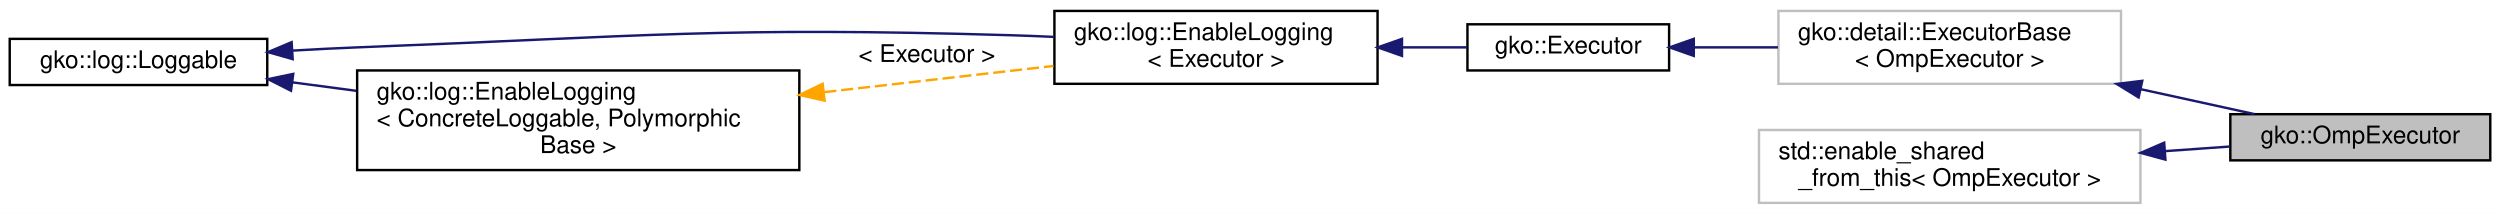
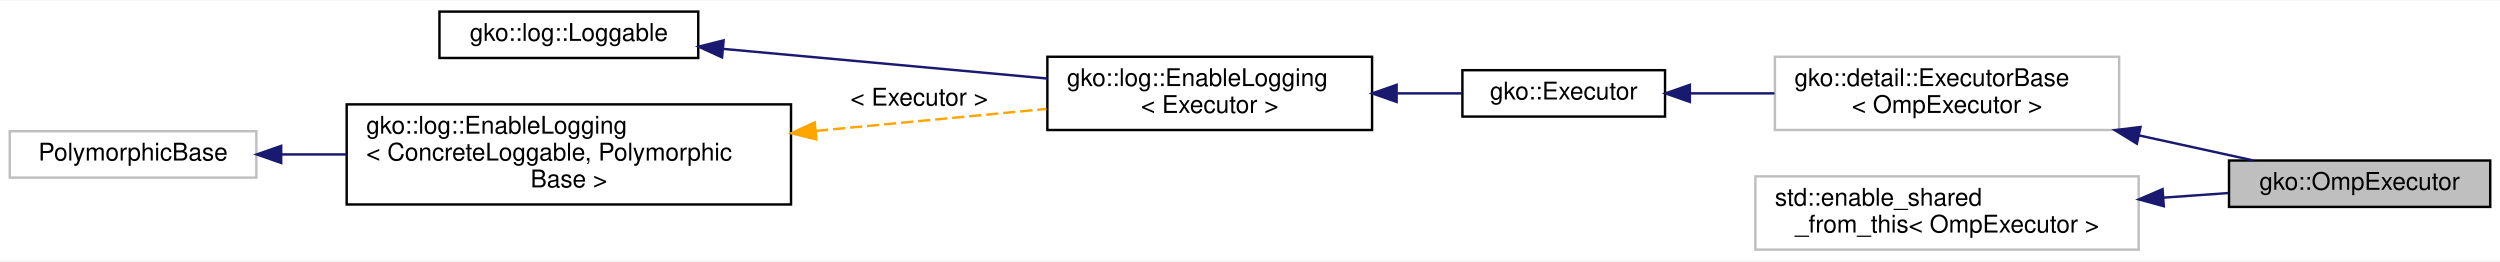
- <svg xmlns="http://www.w3.org/2000/svg" xmlns:xlink="http://www.w3.org/1999/xlink" width="1029pt" height="88pt" viewBox="0.00 0.00 1029.00 88.00">
-   <g id="graph0" class="graph" transform="scale(1 1) rotate(0) translate(4 84)">
-     <polygon fill="#ffffff" stroke="transparent" points="-4,4 -4,-84 1025,-84 1025,4 -4,4" />
+ <svg xmlns="http://www.w3.org/2000/svg" xmlns:xlink="http://www.w3.org/1999/xlink" width="1024pt" height="107pt" viewBox="0.00 0.00 1024.00 106.50">
+   <g id="graph0" class="graph" transform="scale(1 1) rotate(0) translate(4 102.5)">
+     <polygon fill="#ffffff" stroke="transparent" points="-4,4 -4,-102.5 1020,-102.5 1020,4 -4,4" />
    <g id="node1" class="node">
      <g id="a_node1">
        <a xlink:title="This is the Executor subclass which represents the OpenMP device (typically CPU).">
-           <polygon fill="#bfbfbf" stroke="#000000" points="914,-18 914,-37 1021,-37 1021,-18 914,-18" />
-           <text text-anchor="middle" x="967.5" y="-25" font-family="Helvetica,sans-Serif" font-size="10.00" fill="#000000">gko::OmpExecutor</text>
+           <polygon fill="#bfbfbf" stroke="#000000" points="909,-18 909,-37 1016,-37 1016,-18 909,-18" />
+           <text text-anchor="middle" x="962.5" y="-25" font-family="Helvetica,sans-Serif" font-size="10.00" fill="#000000">gko::OmpExecutor</text>
        </a>
      </g>
    </g>
    <g id="node2" class="node">
      <g id="a_node2">
        <a xlink:title=" ">
-           <polygon fill="#ffffff" stroke="#bfbfbf" points="728,-49.5 728,-79.5 869,-79.5 869,-49.5 728,-49.5" />
-           <text text-anchor="start" x="736" y="-67.5" font-family="Helvetica,sans-Serif" font-size="10.00" fill="#000000">gko::detail::ExecutorBase</text>
-           <text text-anchor="middle" x="798.5" y="-56.5" font-family="Helvetica,sans-Serif" font-size="10.00" fill="#000000">&lt; OmpExecutor &gt;</text>
+           <polygon fill="#ffffff" stroke="#bfbfbf" points="723,-49.5 723,-79.5 864,-79.5 864,-49.5 723,-49.5" />
+           <text text-anchor="start" x="731" y="-67.5" font-family="Helvetica,sans-Serif" font-size="10.00" fill="#000000">gko::detail::ExecutorBase</text>
+           <text text-anchor="middle" x="793.5" y="-56.5" font-family="Helvetica,sans-Serif" font-size="10.00" fill="#000000">&lt; OmpExecutor &gt;</text>
        </a>
      </g>
    </g>
    <g id="edge1" class="edge">
-       <path fill="none" stroke="#191970" d="M877.212,-47.267C893.323,-43.74 909.716,-40.151 924.033,-37.016" />
-       <polygon fill="#191970" stroke="#191970" points="876.259,-43.893 867.239,-49.451 877.756,-50.731 876.259,-43.893" />
+       <path fill="none" stroke="#191970" d="M872.212,-47.267C888.323,-43.74 904.716,-40.151 919.033,-37.016" />
+       <polygon fill="#191970" stroke="#191970" points="871.259,-43.893 862.239,-49.451 872.756,-50.731 871.259,-43.893" />
    </g>
    <g id="node3" class="node">
      <g id="a_node3">
        <a xlink:href="classgko_1_1Executor.html" target="_top" xlink:title="The first step in using the Ginkgo library consists of creating an executor.">
-           <polygon fill="#ffffff" stroke="#000000" points="600,-55 600,-74 683,-74 683,-55 600,-55" />
-           <text text-anchor="middle" x="641.5" y="-62" font-family="Helvetica,sans-Serif" font-size="10.00" fill="#000000">gko::Executor</text>
+           <polygon fill="#ffffff" stroke="#000000" points="595,-55 595,-74 678,-74 678,-55 595,-55" />
+           <text text-anchor="middle" x="636.5" y="-62" font-family="Helvetica,sans-Serif" font-size="10.00" fill="#000000">gko::Executor</text>
        </a>
      </g>
    </g>
    <g id="edge2" class="edge">
-       <path fill="none" stroke="#191970" d="M693.436,-64.5C704.44,-64.5 716.233,-64.5 727.798,-64.5" />
-       <polygon fill="#191970" stroke="#191970" points="693.161,-61 683.161,-64.5 693.161,-68 693.161,-61" />
+       <path fill="none" stroke="#191970" d="M688.436,-64.5C699.44,-64.5 711.233,-64.5 722.798,-64.5" />
+       <polygon fill="#191970" stroke="#191970" points="688.161,-61 678.161,-64.5 688.161,-68 688.161,-61" />
    </g>
    <g id="node4" class="node">
      <g id="a_node4">
        <a xlink:href="classgko_1_1log_1_1EnableLogging.html" target="_top" xlink:title=" ">
-           <polygon fill="#ffffff" stroke="#000000" points="430,-49.5 430,-79.5 563,-79.5 563,-49.5 430,-49.5" />
-           <text text-anchor="start" x="438" y="-67.5" font-family="Helvetica,sans-Serif" font-size="10.00" fill="#000000">gko::log::EnableLogging</text>
-           <text text-anchor="middle" x="496.5" y="-56.5" font-family="Helvetica,sans-Serif" font-size="10.00" fill="#000000">&lt; Executor &gt;</text>
+           <polygon fill="#ffffff" stroke="#000000" points="425,-49.5 425,-79.5 558,-79.5 558,-49.5 425,-49.5" />
+           <text text-anchor="start" x="433" y="-67.5" font-family="Helvetica,sans-Serif" font-size="10.00" fill="#000000">gko::log::EnableLogging</text>
+           <text text-anchor="middle" x="491.5" y="-56.5" font-family="Helvetica,sans-Serif" font-size="10.00" fill="#000000">&lt; Executor &gt;</text>
        </a>
      </g>
    </g>
    <g id="edge3" class="edge">
-       <path fill="none" stroke="#191970" d="M573.341,-64.5C582.442,-64.5 591.45,-64.5 599.791,-64.5" />
-       <polygon fill="#191970" stroke="#191970" points="573.059,-61 563.059,-64.5 573.059,-68 573.059,-61" />
+       <path fill="none" stroke="#191970" d="M568.341,-64.5C577.442,-64.5 586.45,-64.5 594.791,-64.5" />
+       <polygon fill="#191970" stroke="#191970" points="568.059,-61 558.059,-64.5 568.059,-68 568.059,-61" />
    </g>
    <g id="node5" class="node">
      <g id="a_node5">
        <a xlink:href="classgko_1_1log_1_1Loggable.html" target="_top" xlink:title="Loggable class is an interface which should be implemented by classes wanting to support logging.">
-           <polygon fill="#ffffff" stroke="#000000" points="0,-49 0,-68 106,-68 106,-49 0,-49" />
-           <text text-anchor="middle" x="53" y="-56" font-family="Helvetica,sans-Serif" font-size="10.00" fill="#000000">gko::log::Loggable</text>
+           <polygon fill="#ffffff" stroke="#000000" points="176,-79 176,-98 282,-98 282,-79 176,-79" />
+           <text text-anchor="middle" x="229" y="-86" font-family="Helvetica,sans-Serif" font-size="10.00" fill="#000000">gko::log::Loggable</text>
        </a>
      </g>
    </g>
    <g id="edge4" class="edge">
-       <path fill="none" stroke="#191970" d="M116.299,-63.164C125.259,-63.695 134.359,-64.165 143,-64.5 262.486,-69.137 292.476,-73.033 412,-69.5 417.729,-69.331 423.673,-69.097 429.635,-68.822" />
-       <polygon fill="#191970" stroke="#191970" points="116.472,-59.668 106.275,-62.543 116.039,-66.655 116.472,-59.668" />
+       <path fill="none" stroke="#191970" d="M292.314,-82.711C332.419,-79.044 384.209,-74.309 424.926,-70.587" />
+       <polygon fill="#191970" stroke="#191970" points="291.761,-79.247 282.121,-83.643 292.398,-86.218 291.761,-79.247" />
    </g>
    <g id="node6" class="node">
      <g id="a_node6">
        <a xlink:href="classgko_1_1log_1_1EnableLogging.html" target="_top" xlink:title="EnableLogging is a mixin which should be inherited by any class which wants to enable logging.">
-           <polygon fill="#ffffff" stroke="#000000" points="143,-14 143,-55 325,-55 325,-14 143,-14" />
-           <text text-anchor="start" x="151" y="-43" font-family="Helvetica,sans-Serif" font-size="10.00" fill="#000000">gko::log::EnableLogging</text>
-           <text text-anchor="start" x="151" y="-32" font-family="Helvetica,sans-Serif" font-size="10.00" fill="#000000">&lt; ConcreteLoggable, Polymorphic</text>
-           <text text-anchor="middle" x="234" y="-21" font-family="Helvetica,sans-Serif" font-size="10.00" fill="#000000">Base &gt;</text>
+           <polygon fill="#ffffff" stroke="#000000" points="138,-19 138,-60 320,-60 320,-19 138,-19" />
+           <text text-anchor="start" x="146" y="-48" font-family="Helvetica,sans-Serif" font-size="10.00" fill="#000000">gko::log::EnableLogging</text>
+           <text text-anchor="start" x="146" y="-37" font-family="Helvetica,sans-Serif" font-size="10.00" fill="#000000">&lt; ConcreteLoggable, Polymorphic</text>
+           <text text-anchor="middle" x="229" y="-26" font-family="Helvetica,sans-Serif" font-size="10.00" fill="#000000">Base &gt;</text>
+         </a>
+       </g>
+     </g>
+     <g id="edge5" class="edge">
+       <path fill="none" stroke="#ffa500" stroke-dasharray="5,2" d="M330.244,-49.142C361.867,-52.154 395.946,-55.4 424.592,-58.128" />
+       <polygon fill="#ffa500" stroke="#ffa500" points="330.36,-45.638 320.073,-48.174 329.696,-52.606 330.36,-45.638" />
+       <text text-anchor="middle" x="372.5" y="-59.5" font-family="Helvetica,sans-Serif" font-size="10.00" fill="#000000"> &lt; Executor &gt;</text>
+     </g>
+     <g id="node7" class="node">
+       <g id="a_node7">
+         <a xlink:title=" ">
+           <polygon fill="#ffffff" stroke="#bfbfbf" points="0,-30 0,-49 101,-49 101,-30 0,-30" />
+           <text text-anchor="middle" x="50.5" y="-37" font-family="Helvetica,sans-Serif" font-size="10.00" fill="#000000">PolymorphicBase</text>
        </a>
      </g>
    </g>
    <g id="edge6" class="edge">
-       <path fill="none" stroke="#191970" d="M116.493,-50.081C124.988,-48.955 133.833,-47.782 142.688,-46.608" />
-       <polygon fill="#191970" stroke="#191970" points="115.78,-46.645 106.327,-51.429 116.7,-53.584 115.78,-46.645" />
+       <path fill="none" stroke="#191970" d="M111.427,-39.5C120.012,-39.5 128.986,-39.5 137.985,-39.5" />
+       <polygon fill="#191970" stroke="#191970" points="111.174,-36 101.174,-39.5 111.173,-43 111.174,-36" />
    </g>
-     <g id="edge5" class="edge">
-       <path fill="none" stroke="#ffa500" stroke-dasharray="5,2" d="M335.244,-46.071C366.867,-49.685 400.946,-53.58 429.592,-56.853" />
-       <polygon fill="#ffa500" stroke="#ffa500" points="335.406,-42.566 325.073,-44.908 334.611,-49.521 335.406,-42.566" />
-       <text text-anchor="middle" x="377.5" y="-58.5" font-family="Helvetica,sans-Serif" font-size="10.00" fill="#000000"> &lt; Executor &gt;</text>
-     </g>
-     <g id="node7" class="node">
-       <g id="a_node7">
+     <g id="node8" class="node">
+       <g id="a_node8">
        <a xlink:title=" ">
-           <polygon fill="#ffffff" stroke="#bfbfbf" points="720,-.5 720,-30.5 877,-30.5 877,-.5 720,-.5" />
-           <text text-anchor="start" x="728" y="-18.5" font-family="Helvetica,sans-Serif" font-size="10.00" fill="#000000">std::enable_shared</text>
-           <text text-anchor="middle" x="798.5" y="-7.5" font-family="Helvetica,sans-Serif" font-size="10.00" fill="#000000">_from_this&lt; OmpExecutor &gt;</text>
+           <polygon fill="#ffffff" stroke="#bfbfbf" points="715,-.5 715,-30.5 872,-30.5 872,-.5 715,-.5" />
+           <text text-anchor="start" x="723" y="-18.5" font-family="Helvetica,sans-Serif" font-size="10.00" fill="#000000">std::enable_shared</text>
+           <text text-anchor="middle" x="793.5" y="-7.5" font-family="Helvetica,sans-Serif" font-size="10.00" fill="#000000">_from_this&lt; OmpExecutor &gt;</text>
        </a>
      </g>
    </g>
    <g id="edge7" class="edge">
-       <path fill="none" stroke="#191970" d="M887.261,-21.803C896.29,-22.444 905.253,-23.08 913.737,-23.683" />
-       <polygon fill="#191970" stroke="#191970" points="887.286,-18.296 877.063,-21.078 886.79,-25.278 887.286,-18.296" />
+       <path fill="none" stroke="#191970" d="M882.261,-21.803C891.29,-22.444 900.253,-23.08 908.737,-23.683" />
+       <polygon fill="#191970" stroke="#191970" points="882.286,-18.296 872.063,-21.078 881.79,-25.278 882.286,-18.296" />
    </g>
  </g>
</svg>
